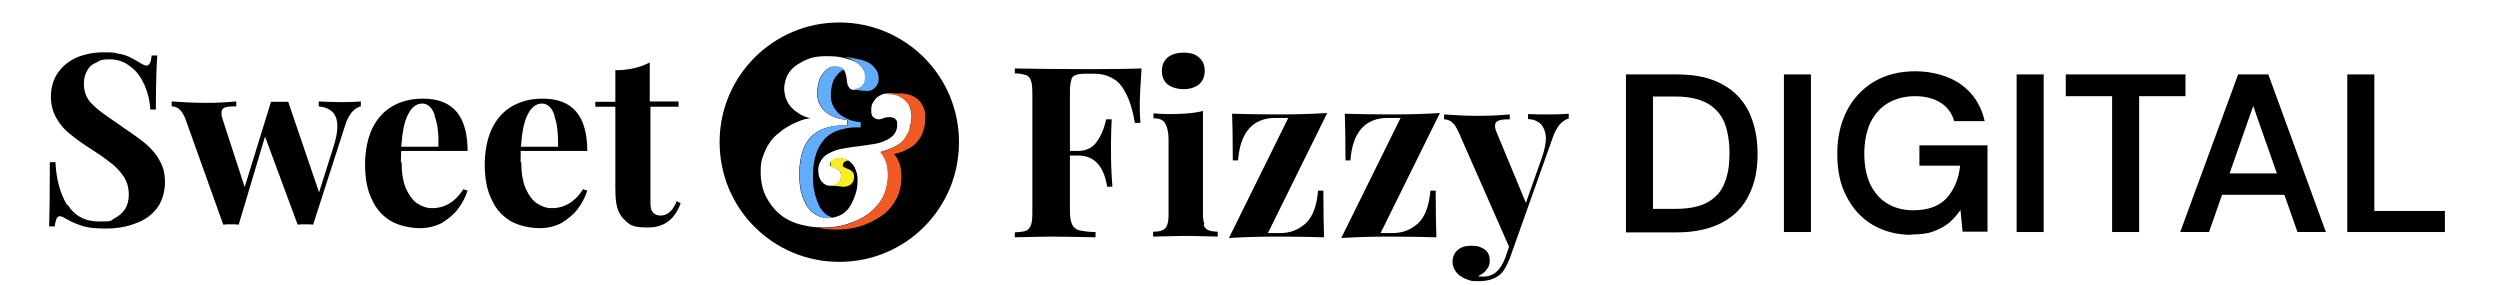
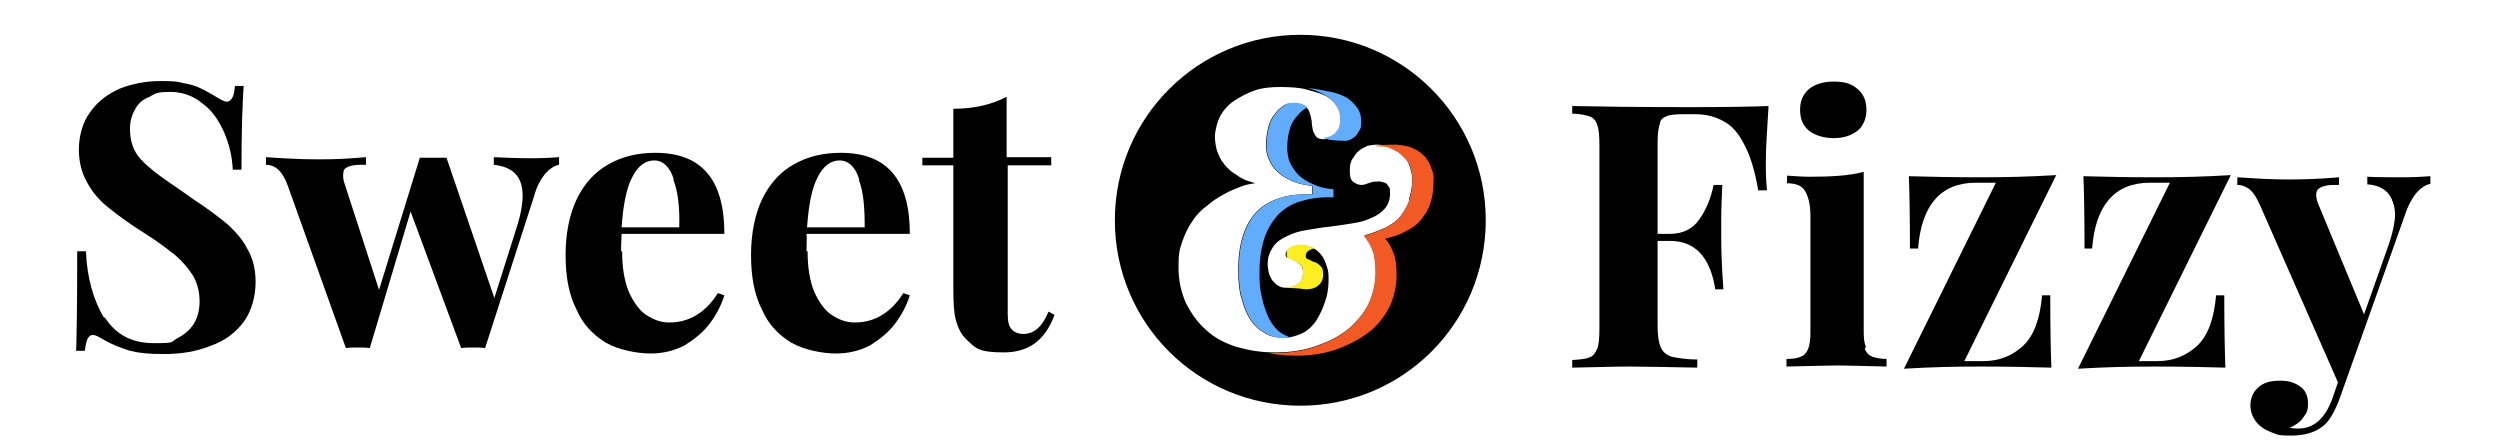
- <svg xmlns="http://www.w3.org/2000/svg" id="Layer_1" version="1.1" viewBox="0 0 712.2 81.1">
+ <svg xmlns="http://www.w3.org/2000/svg" id="Layer_1" version="1.1" viewBox="0 0 459.7 81.1">
  <defs>
    <clipPath id="clippath">
      <rect class="st0" width="459.7" height="81.1" />
    </clipPath>
  </defs>
  <g class="st4">
    <path d="M239.1,6.4c-18.8,0-34.1,15.2-34.1,34.1s15.2,34.1,34.1,34.1,34.1-15.2,34.1-34.1-15.3-34.1-34.1-34.1M259.2,36.8c-.4,1.1-1,2.1-1.7,3-.7.9-1.7,1.5-2.8,2.1-1.1.5-2.5,1-3.8,1.4.6.7,1.2,1.7,1.6,2.8.4,1.1.5,2.5.5,4.1s-.4,3.5-1.1,5.2c-.7,1.7-2,3.3-3.5,4.7-1.6,1.4-3.5,2.5-5.8,3.3-2.3.9-4.9,1.4-8,1.4s-4.9-.4-7.2-1c-2.2-.7-4.1-1.7-5.6-3.1-1.6-1.4-2.7-3-3.7-4.9-.9-2-1.4-4.2-1.4-6.7s.2-3.3.7-4.7c.5-1.4,1.1-2.7,1.9-3.8.7-1.1,1.7-2.1,2.7-2.8,1-.9,2-1.5,3.1-2.1,1-.6,2.1-1,3.1-1.4,1-.4,1.9-.5,2.6-.6-.2-.1-.7-.2-1.2-.4-.5-.1-1-.4-1.6-.7-.5-.4-1.1-.7-1.6-1.1-.6-.5-1.1-1-1.5-1.6-.5-.6-.7-1.2-1.1-2.1-.2-.7-.4-1.7-.4-2.7s.4-2.7,1-3.8c.6-1.1,1.5-2.1,2.6-2.8,1.1-.7,2.3-1.4,3.8-1.9,1.5-.5,3.1-.6,4.7-.6s3.6.1,4.9.5c1.4.4,2.6.7,3.5,1.2.9.5,1.6,1.2,2,2,.5.7.6,1.5.6,2.3s0,.7-.1,1.2c-.1.4-.2.7-.6,1.1-.2.4-.6.6-1,.9-.4.2-.9.4-1.4.4s-1.1-.1-1.4-.5c-.2-.4-.5-.7-.6-1.2-.1-.5-.2-1.1-.2-1.6-.1-.6-.2-1.1-.4-1.6-.1-.5-.5-1-1-1.2-.5-.4-1.1-.5-2-.5s-1.4.1-1.9.5c-.6.4-1.1.9-1.6,1.6-.5.6-.9,1.5-1.1,2.3-.2.9-.4,2-.4,3.1s.1,2,.5,2.8c.4.9.9,1.7,1.6,2.3.7.7,1.6,1.2,2.7,1.7,1.1.5,2.2.7,3.7.9v1.5c-2.1,0-4,.1-5.6.6-1.7.5-3.1,1.2-4.3,2.3-1.2,1.1-2.1,2.6-2.7,4.3-.6,1.7-1,3.8-1,6.3s0,2,.1,3c.1,1,.2,2,.6,3,.2,1,.6,1.9,1,2.7.4.9,1,1.6,1.6,2.2.6.6,1.4,1.1,2.2,1.5.9.4,1.9.5,3,.5s2.5-.4,3.6-1c1-.6,1.9-1.5,2.5-2.6.6-1,1.1-2.2,1.5-3.5.4-1.2.5-2.5.5-3.7s-.1-1.7-.4-2.5c-.2-.7-.5-1.4-1-2-.4-.5-1-1-1.5-1.2-.6-.2-1.2-.5-2-.5s-1.5.1-2.1.5c-.6.4-.9.7-.9,1.2s.1.5.5.6c.4.1.7.2,1.1.5.4.1.7.5,1.1.7.4.4.5.9.5,1.6s-.2,1.5-.9,2c-.6.5-1.4.7-2.2.7s-1-.1-1.5-.4c-.4-.2-.7-.6-1.1-1-.2-.4-.5-.9-.6-1.4-.1-.5-.2-1-.2-1.5,0-1.4.4-2.3,1-3.2.6-.9,1.5-1.5,2.6-2,1-.5,2.2-.9,3.6-1.1,1.4-.2,2.7-.5,4.1-.6,1.4-.2,2.7-.4,4.1-.6,1.4-.2,2.6-.5,3.6-1,1-.4,1.9-1,2.5-1.7.6-.7,1-1.6,1-2.8s-.1-1.1-.4-1.5c-.2-.4-.5-.5-.9-.6-.4-.1-.7-.2-1.2-.1-.4,0-.6,0-.9.1-.2.1-.5.1-.6.2-.2.1-.4.1-.6.2-.2.1-.5.1-.7.1-.5,0-1-.2-1.5-.6-.5-.4-.6-1.1-.6-2s.1-1.6.5-2.2c.4-.6.7-1.1,1.2-1.5.5-.4,1-.6,1.6-.9.6-.1,1.1-.2,1.7-.2,1.1,0,2.1.2,2.8.6.9.4,1.5.9,2.1,1.5.6.6,1,1.4,1.2,2.1.2.7.4,1.5.4,2.2,0,1-.2,2.3-.6,3.6" />
    <path class="st3" fill="#61ACFC" d="M236.3,62.2c.1,0,.6-.2.8-.2-.9-.4-1.6-.7-2.2-1.3-.6-.6-1.2-1.4-1.6-2.2-.4-.9-.7-1.7-1-2.7-.2-1-.5-1.9-.6-3-.1-1-.1-2-.1-3,0-2.5.4-4.6,1-6.3.6-1.7,1.6-3.2,2.7-4.3,1.2-1.1,2.6-1.9,4.3-2.3,1.7-.5,3.6-.7,5.6-.6v-1.5c-1.4-.1-2.6-.4-3.7-.9-1.1-.5-2-1-2.7-1.7-.7-.7-1.2-1.5-1.6-2.3-.4-.9-.5-1.9-.5-2.8s.1-2.1.4-3.1c.2-.9.6-1.7,1.1-2.3.5-.6,1-1.2,1.6-1.6.1-.1.4-.2.6-.4-.1-.1-.4-.3-.6-.4-.8-.4-1.3-.4-2.1-.4s-1.2.2-1.7.6c-.6.4-1.1.9-1.6,1.6-.5.6-.9,1.5-1.1,2.3-.2.9-.4,2-.4,3.1s.1,2,.5,2.8c.4.9.9,1.7,1.6,2.3.7.7,1.6,1.2,2.7,1.7,1.1.5,2.2.7,3.7.9v1.5c-2.1,0-4,.1-5.6.6-1.7.5-3.1,1.2-4.3,2.3-1.2,1.1-2.1,2.6-2.7,4.3-.6,1.7-1,3.8-1,6.3s0,2,.1,3c.1,1,.2,2,.6,3,.2,1,.6,1.9,1,2.7.4.9,1,1.6,1.6,2.2.6.6,1.4,1.1,2.2,1.5.9.4,1.9.6,3,.6" />
    <path class="st2" fill="#FCEE21" d="M240.2,53.2c.9,0,1.6-.2,2.2-.7.6-.5.9-1.1.9-2s-.1-1.2-.5-1.6c-.4-.4-.7-.6-1.1-.7-.4-.1-.7-.4-1.1-.5-.4-.1-.5-.4-.5-.6,0-.5.2-.9.9-1.2.2-.1.5-.2.7-.2-.1-.1-.2-.1-.4-.2-.6-.2-1.2-.5-2-.5s-1.5.1-2.1.5c-.6.4-.6.7-.6,1.2s0,.6.3.8c.4.2.8.3,1.1.4.5.3.7.5,1.1.7.4.4.5.8.5,1.5s-.2,1.5-.9,2c-.6.5-1.4.7-2.2.7h-.4c.5.1,1.2.2,2,.2s1.6.2,2.1.2" />
    <path class="st3" fill="#61ACFC" d="M243.8,17.6c.9.5,1.6,1.2,2,2,.5.7.6,1.5.6,2.3s0,.7-.1,1.2c-.1.4-.2.7-.6,1.1-.2.4-.5.5-1,.8-.4.2-.9.3-1.4.3h-.1c.2,0,.7.3,1.3.4.5.1,2.1.2,2.7.2s1-.1,1.4-.4c.4-.2.7-.5,1-.9.2-.4.5-.7.6-1.1.1-.4.1-.9.1-1.2,0-.9-.2-1.6-.6-2.3-.5-.7-1.1-1.4-2-2-.9-.5-2.1-1-3.5-1.2-1.1-.2-2.3-.5-3.7-.6,1.5.4,2.5.9,3.3,1.4" />
    <path class="st1" fill="#F15A24" d="M263.2,30.9c-.2-.7-.7-1.5-1.2-2.1-.6-.6-1.2-1.1-2.1-1.5-.9-.4-1.3-.5-3-.7-1.2,0-3.6,0-4.1.3,1.1,0,2.3,0,3.1.5.9.4,1.4.7,2,1.3.6.6,1.2,1.2,1.4,1.9.2.7.4,1.5.4,2.2,0,1.5-.2,2.8-.6,4.1-.4,1.1-1,2.1-1.7,3-.7.9-1.7,1.5-2.8,2.1-1.1.5-2.5,1-3.8,1.4.6.7,1.2,1.7,1.6,2.8.4,1.1.5,2.5.5,4.1s-.4,3.5-1.1,5.2c-.7,1.7-2,3.3-3.5,4.7-1.6,1.4-3.5,2.5-5.8,3.3-2.3.9-4.9,1.4-8,1.4h-1.2c1.6.4,3.3.5,5.1.5,3.1,0,5.7-.5,8-1.4,2.3-.9,4.2-2,5.8-3.3,1.6-1.4,2.7-3,3.5-4.7.7-1.7,1.1-3.5,1.1-5.2s-.1-3-.5-4.1c-.4-1.1-.9-2.1-1.6-2.8,1.5-.4,2.7-.7,3.8-1.4,1.1-.5,2.1-1.2,2.8-2.1.7-.9,1.4-1.9,1.7-3,.4-1.1.6-2.5.6-4.1.1-.7,0-1.5-.4-2.3" />
    <path d="M19.3,58.4c2,3.1,4.9,4.7,9,4.7s3-.2,4.3-.9c1.2-.6,2.2-1.4,3-2.6.7-1.1,1.1-2.5,1.1-4.2s-.4-3.3-1.2-4.7c-.9-1.4-2-2.7-3.3-3.8-1.4-1.1-3.2-2.5-5.6-4-2.7-1.7-4.9-3.3-6.5-4.6-1.6-1.2-3-2.8-4-4.6-1-1.7-1.6-3.8-1.6-6.2s.7-5.1,2.1-6.9c1.4-2,3.2-3.3,5.4-4.3,2.3-.9,4.8-1.4,7.5-1.4s3.1.1,4.3.4c1.2.2,2.2.5,3,.9.9.4,1.7.9,2.6,1.4,1.1.7,1.9,1.1,2.3,1.1s.7-.2,1-.7.4-1.2.5-2.2h1.6c-.2,3-.4,8.2-.4,15.4h-1.6c-.1-2.5-.7-4.8-1.6-6.9-1-2.2-2.2-4-4-5.3-1.7-1.4-3.7-2.1-5.9-2.1s-2.7.2-3.8.9c-1.1.4-2,1.1-2.6,2.2-.6,1-1,2.2-1,3.7,0,2.2.6,4.1,2,5.6,1.4,1.5,3.1,2.8,5.3,4.3,2.2,1.5,3.6,2.5,4.3,3,2.6,1.7,4.7,3.3,6.3,4.6,1.5,1.4,2.8,2.8,3.7,4.6,1,1.7,1.5,3.7,1.5,6.1s-.7,5.3-2.2,7.3c-1.5,2-3.5,3.5-6.1,4.4-2.5,1-5.3,1.5-8.5,1.5s-4.6-.2-6.3-.6c-1.6-.5-3.2-1.1-4.6-1.9-1-.6-1.7-1-2.2-1s-.7.2-1,.7c-.2.5-.4,1.2-.5,2.2h-1.6c.1-2.8.2-8.9.2-18.3h1.6c.2,4.9,1.4,9,3.3,12.2" />
    <path d="M97.6,29.1c2.2,0,4-.1,5.2-.2v1.4c-1,.2-1.9.9-2.6,1.7-.7.9-1.5,2.2-2,4.1l-9,27.9c-.7-.1-1.5-.1-2.2-.1s-1.5,0-2.2.1l-9.3-25.1-7.5,25.1c-.7-.1-1.4-.1-2.2-.1s-1.5,0-2.2.1l-10.7-29.9c-.9-2.5-2.2-3.8-4-3.8v-1.4c3,.2,6.1.4,9.6.4s5.2-.1,8.8-.4v1.4c-1,0-1.7,0-2.3.1-.6.1-1,.2-1.4.5-.4.2-.5.7-.5,1.4s.1,1,.4,1.9l6.2,19.1,7.5-24.3h4.9l8.8,25.8,4.3-13.6c.6-2,.9-3.7.9-5.2,0-3.5-1.7-5.3-5.3-5.7v-1.4c2.1.1,4.4.2,6.9.2" />
    <path d="M114.4,46.2c0,3,.4,5.4,1.2,7.4.9,2,2,3.5,3.2,4.3,1.4.9,2.7,1.4,4.3,1.4,3.7,0,6.7-1.9,8.9-5.4l1.2.4c-.6,1.9-1.5,3.6-2.7,5.2-1.2,1.6-2.7,2.8-4.6,4-1.9,1-4,1.5-6.3,1.5s-5.8-.6-8.2-2c-2.3-1.4-4.2-3.3-5.4-6.1-1.4-2.7-2-6.1-2-10s.7-7.5,2.1-10.4c1.4-2.8,3.3-4.9,5.8-6.3,2.5-1.4,5.3-2.1,8.6-2.1,8.5,0,12.7,4.9,12.7,14.9h-18.9c0,.6-.1,1.7-.1,3.2M123.9,33c-.7-2.3-2-3.5-3.6-3.5s-3,1-4,3c-1.1,2-1.7,5.1-2,9.3h10.6c.1-3.6-.2-6.5-1.1-8.8" />
    <path d="M148.5,46.2c0,3,.4,5.4,1.2,7.4.9,2,2,3.5,3.2,4.3,1.4.9,2.7,1.4,4.3,1.4,3.7,0,6.7-1.9,8.9-5.4l1.2.4c-.6,1.9-1.5,3.6-2.7,5.2-1.2,1.6-2.7,2.8-4.6,4-1.9,1-4,1.5-6.3,1.5s-5.8-.6-8.2-2c-2.3-1.4-4.2-3.3-5.4-6.1-1.4-2.7-2-6.1-2-10s.7-7.5,2.1-10.4c1.4-2.8,3.3-4.9,5.8-6.3,2.5-1.4,5.3-2.1,8.6-2.1,8.5,0,12.7,4.9,12.7,14.9h-19c.1.6,0,1.7,0,3.2M158,33c-.7-2.3-2-3.5-3.6-3.5s-3,1-4,3c-1.1,2-1.7,5.1-2,9.3h10.6c0-3.6-.2-6.5-1.1-8.8" />
    <path d="M193.3,29v1.4h-8v27.3c0,1.4.2,2.3.7,2.8.5.6,1.2.9,2.2.9,2,0,3.5-1.4,4.6-4.1l1.1.6c-1.7,4.7-4.8,6.9-9.3,6.9s-5.2-.7-6.8-2.3c-1-.9-1.6-2.1-2-3.5-.4-1.4-.5-3.3-.5-5.9v-22.7h-5.7v-1.4h5.7v-9c3.7,0,6.9-.7,9.8-2.2v11.1h8.2Z" />
    <path d="M311.1,19.7c6.7,0,11.4-.1,14.1-.2-.2,3.8-.5,7.3-.5,10.3s.1,3.8.2,5.2h-1.6c-.6-3.5-1.4-6.2-2.5-8.3-1-2-2.2-3.5-3.7-4.3-1.5-.9-3.3-1.4-5.4-1.4h-2.2c-1.4,0-2.5.1-3.1.4-.6.2-1.1.6-1.2,1.4-.2.6-.4,1.7-.4,3.2v17h2.3c2.3,0,4.2-.9,5.4-2.7,1.2-1.7,2.1-3.8,2.6-6.3h1.6c-.1,2.2-.2,4.3-.2,6.4v3.2c0,2.3.1,5.6.4,9.6h-1.5c-.9-5.9-3.7-8.9-8.3-8.9h-2.3v15.6c0,1.9.2,3.1.6,4,.4.9,1.1,1.4,2,1.7,1,.2,2.5.5,4.7.5v1.5c-5.6-.1-9.6-.2-12.4-.2s-4.8.1-10.6.2v-1.4c1.5-.1,2.6-.2,3.2-.5.7-.2,1.1-.9,1.4-1.6s.4-2,.4-3.7V26.7c0-1.7-.1-3-.4-3.7-.2-.7-.7-1.4-1.4-1.6-.7-.2-1.7-.5-3.2-.5v-1.4c4.8.1,12.1.2,22,.2" />
    <path d="M342.9,64.1c.2.7.7,1.2,1.4,1.5.6.2,1.5.4,2.6.4v1.4c-4.4-.1-7.5-.2-9-.2s-4.6.1-9.4.2v-1.4c1.1,0,2-.1,2.6-.4.6-.2,1.1-.7,1.4-1.5s.4-1.7.4-3v-21.4c0-2.1-.4-3.6-1-4.6-.6-1-1.7-1.4-3.3-1.4v-1.4c1.5.1,2.8.2,4.2.2,4,0,7.3-.2,9.9-.9v29.4c0,1.1.1,2.1.4,2.8M341.6,16.4c1.1.9,1.6,2.2,1.6,3.8s-.6,3-1.6,3.8c-1.1.9-2.6,1.4-4.4,1.4s-3.5-.5-4.6-1.4c-1.1-.9-1.6-2.2-1.6-3.8s.5-2.8,1.6-3.8c1.1-.9,2.6-1.4,4.6-1.4s3.3.4,4.4,1.4" />
    <path d="M364.7,66.4c3,0,5.3-1,7.3-2.8,2-1.9,3.1-4.9,3.5-9.3h1.5c0,6.1.1,10.5.2,13.3-3.7-.1-8-.2-13-.2s-9,.1-14.1.4l16.9-34.2h-3.7c-6.4,0-10,4.1-10.6,12.1h-1.5c0-6.4-.1-10.9-.2-13.3,3.7.1,8,.2,13,.2s9.1-.1,14.1-.4l-16.9,34.2h3.6Z" />
    <path d="M396.7,66.4c3,0,5.3-1,7.3-2.8,2-1.9,3.1-4.9,3.5-9.3h1.5c0,6.1.1,10.5.2,13.3-3.7-.1-8-.2-13-.2s-9,.1-14.1.4l16.9-34.2h-3.7c-6.4,0-10,4.1-10.6,12.1h-1.4c0-6.4-.1-10.9-.2-13.3,3.7.1,8,.2,13,.2s9.1-.1,14.1-.4l-16.9,34.2h3.5Z" />
    <path d="M441.7,32.6c2.2,0,4-.1,5.2-.2v1.4c-1,.2-1.9.9-2.6,1.7-.7.9-1.5,2.2-2.1,4.1l-12.1,34c-.9,2.3-1.9,4-3,4.8-1.4,1.1-3.3,1.7-5.9,1.7s-2.3-.2-3.5-.6c-1.1-.4-2.1-1-2.8-1.9-.7-.9-1.1-1.9-1.1-3.1s.5-2.5,1.5-3.3c1-.9,2.3-1.2,4-1.2s2.7.4,3.7,1.1c1,.7,1.4,1.9,1.4,3.1s-.2,1.7-.9,2.6c-.6.9-1.5,1.4-2.5,1.9.4,0,.9.1,1.6.1,2.8,0,4.8-1.7,6.2-5.3l1.1-3.2-14.3-32.5c-.7-1.6-1.4-2.6-2.1-3.1-.7-.5-1.4-.7-2.1-.7v-1.4c3,.2,6.1.4,9.3.4s5.8-.1,9.4-.4v1.4c-1,0-1.7,0-2.2.1-.5.1-1,.2-1.4.5-.4.2-.6.7-.6,1.2s.1,1.1.5,2l8.3,20,4.6-13c.7-2.1,1.1-4,1.1-5.4s-.5-3-1.4-4c-.9-.9-2.1-1.4-3.7-1.5v-1.4c2.1.1,4.3.1,6.5.1" />
  </g>
-   <g>
-     <path d="M463.2,66.1V21.2h14.5c5.2,0,9.5.9,12.9,2.8,3.4,1.8,5.9,4.4,7.6,7.8,1.6,3.4,2.5,7.3,2.5,12s-.8,8.5-2.5,11.8c-1.6,3.4-4.2,6-7.6,7.8-3.4,1.8-7.7,2.8-12.9,2.8h-14.5ZM470.9,59.5h6.4c3.8,0,6.9-.6,9.2-1.9,2.3-1.3,3.9-3.1,4.8-5.5,1-2.4,1.4-5.2,1.4-8.5s-.5-6.2-1.4-8.6c-1-2.4-2.6-4.2-4.8-5.5-2.3-1.3-5.3-2-9.2-2h-6.4v31.9Z" />
-     <path d="M508.2,66.1V21.2h7.7v44.9h-7.7Z" />
-     <path d="M544.5,66.9c-4.2,0-7.9-1-11.1-2.9-3.2-1.9-5.6-4.6-7.4-8.1-1.8-3.4-2.6-7.5-2.6-12.1s.9-8.6,2.7-12.2c1.8-3.5,4.4-6.3,7.7-8.3,3.4-2,7.3-3,11.9-3s9.6,1.3,13,3.8c3.5,2.5,5.7,6,6.7,10.4h-8.7c-.6-2.2-1.9-4-3.8-5.2-1.9-1.2-4.3-1.9-7.3-1.9s-5.6.7-7.8,2c-2.2,1.3-3.8,3.2-5,5.6-1.1,2.5-1.7,5.4-1.7,8.8s.6,6.3,1.7,8.7c1.2,2.4,2.8,4.3,4.9,5.5,2.1,1.3,4.6,1.9,7.4,1.9,4.2,0,7.4-1.2,9.5-3.5,2.1-2.4,3.4-5.4,3.8-9.2h-11.6v-5.8h19.4v24.6h-7.1l-.6-6.2c-1,1.5-2.1,2.7-3.4,3.8-1.3,1-2.8,1.8-4.5,2.4s-3.8.8-6.1.8Z" />
-     <path d="M574.5,66.1V21.2h7.7v44.9h-7.7Z" />
-     <path d="M601.7,66.1V27.4h-13.2v-6.2h34.1v6.2h-13.2v38.7h-7.6Z" />
-     <path d="M621.1,66.1l16.5-44.9h8.6l16.4,44.9h-8.1l-12.6-35.9-12.6,35.9h-8.1ZM628.5,55.5l2.1-6.1h22.1l2.1,6.1h-26.2Z" />
-     <path d="M668.7,66.1V21.2h7.7v38.9h20.1v6h-27.8Z" />
-   </g>
</svg>
